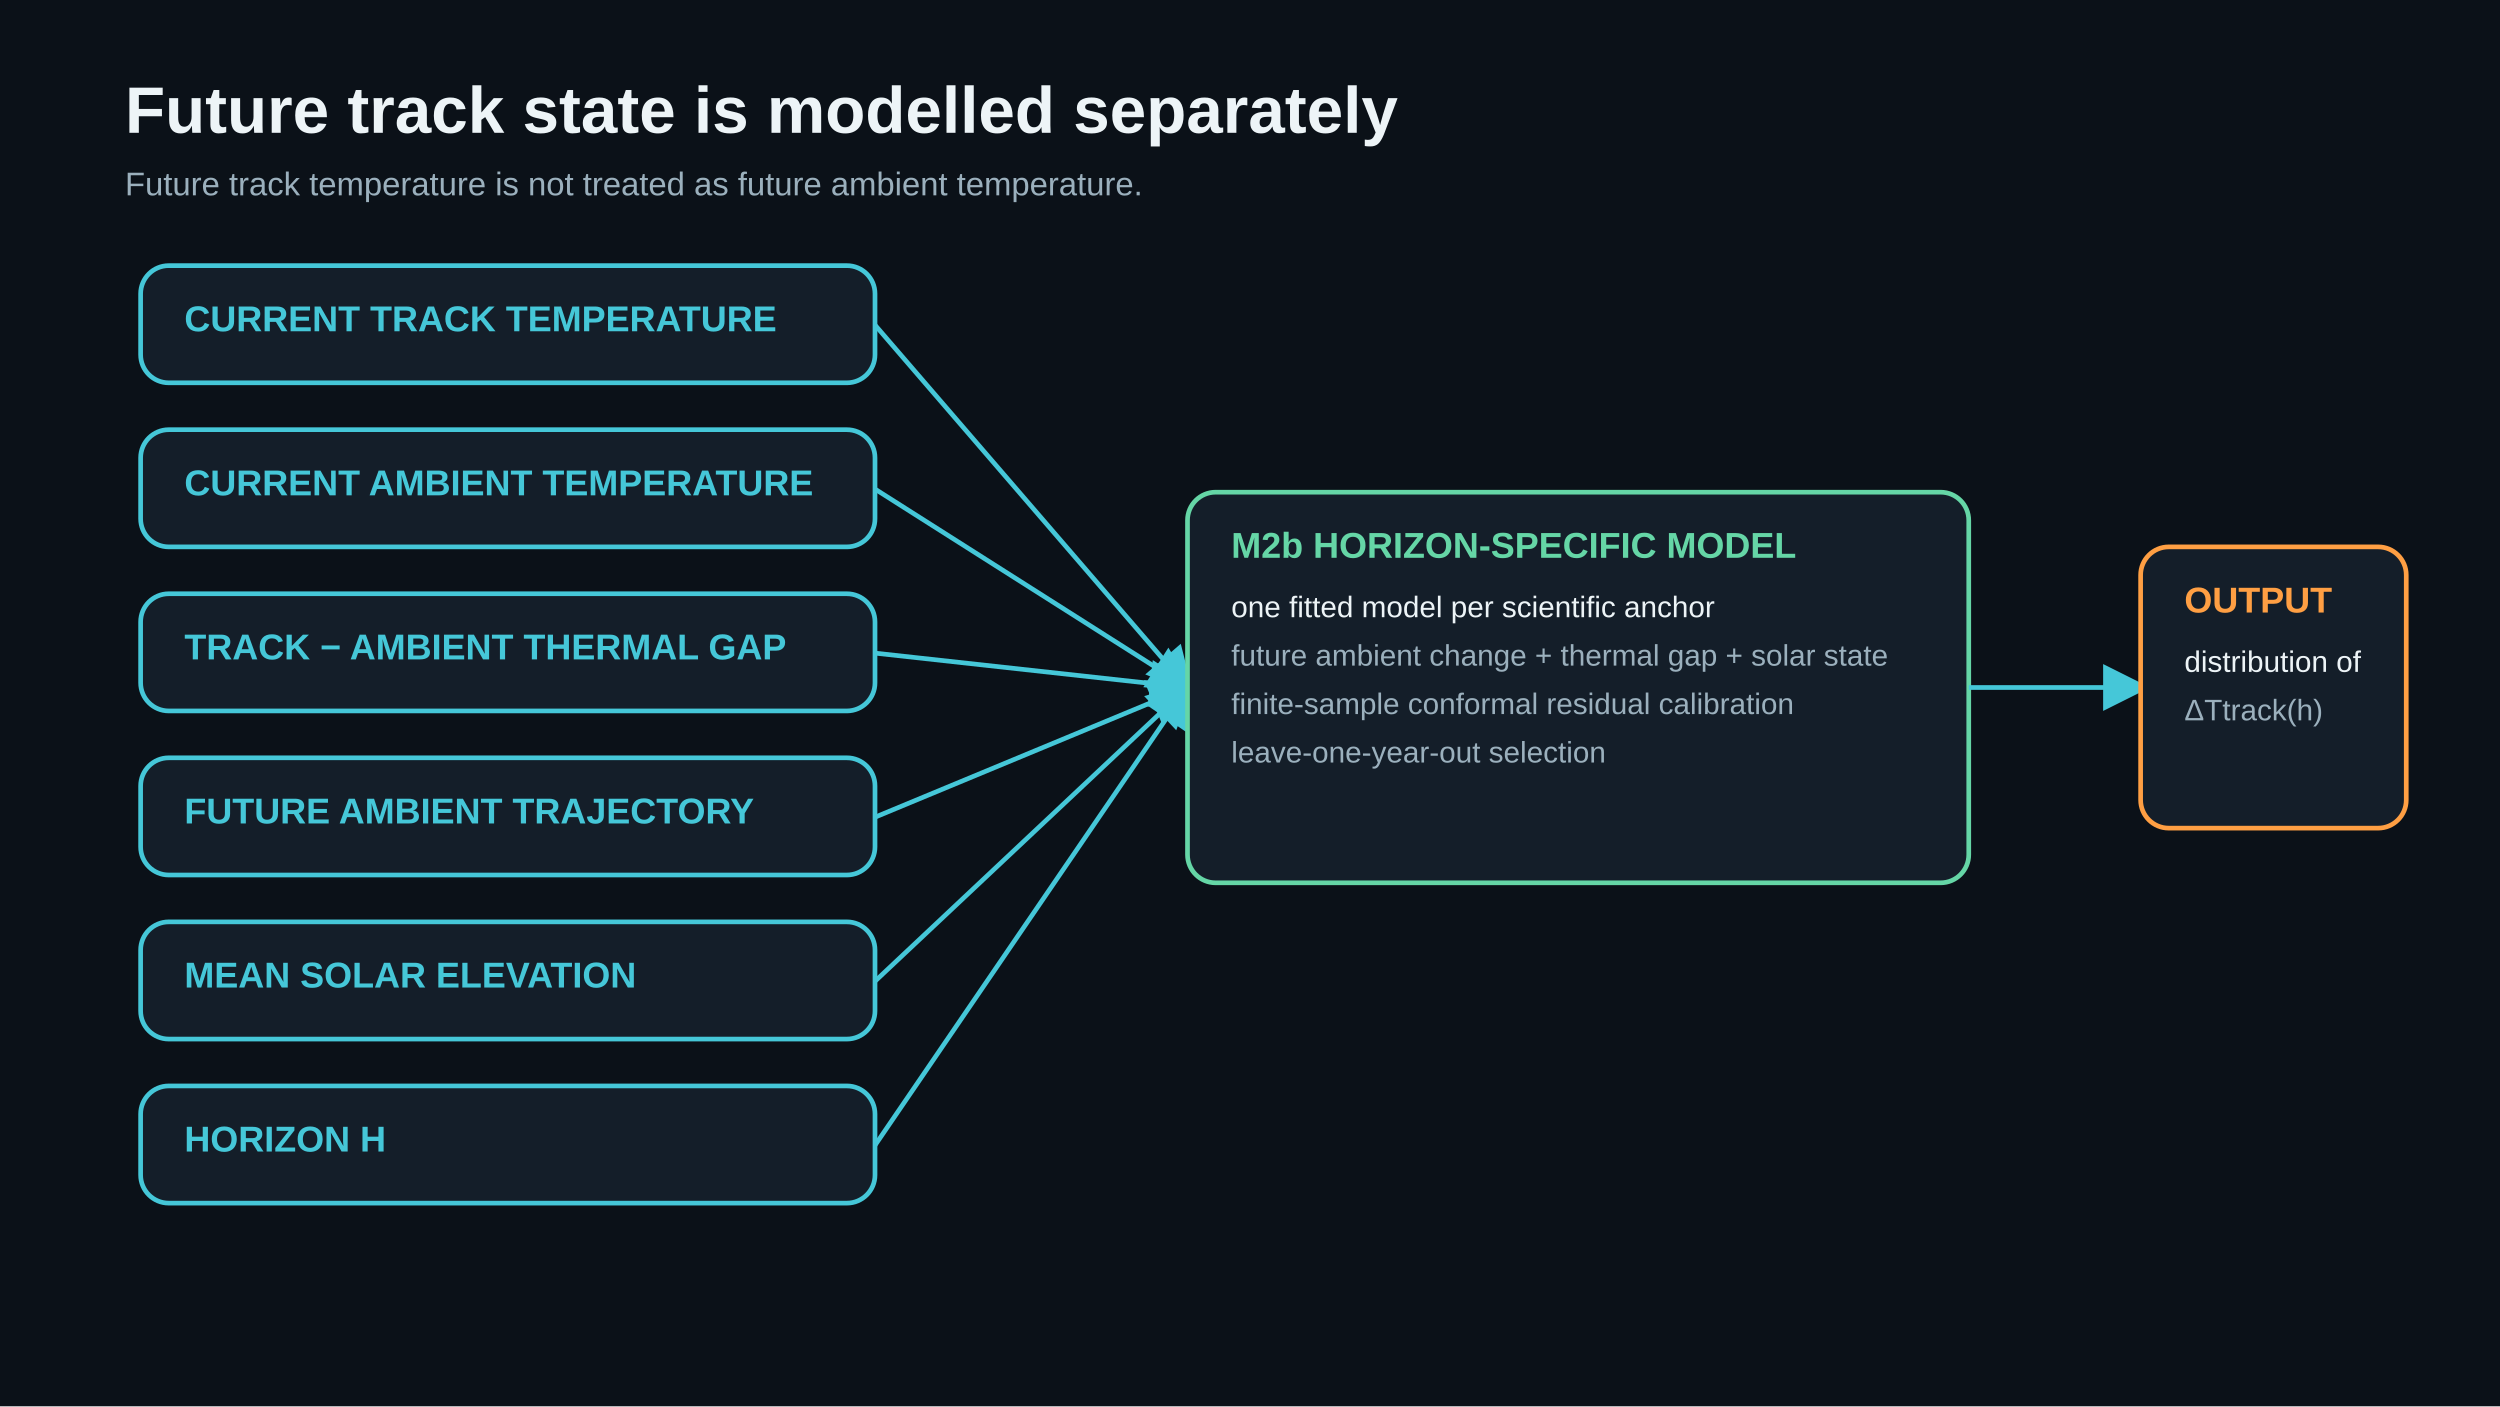
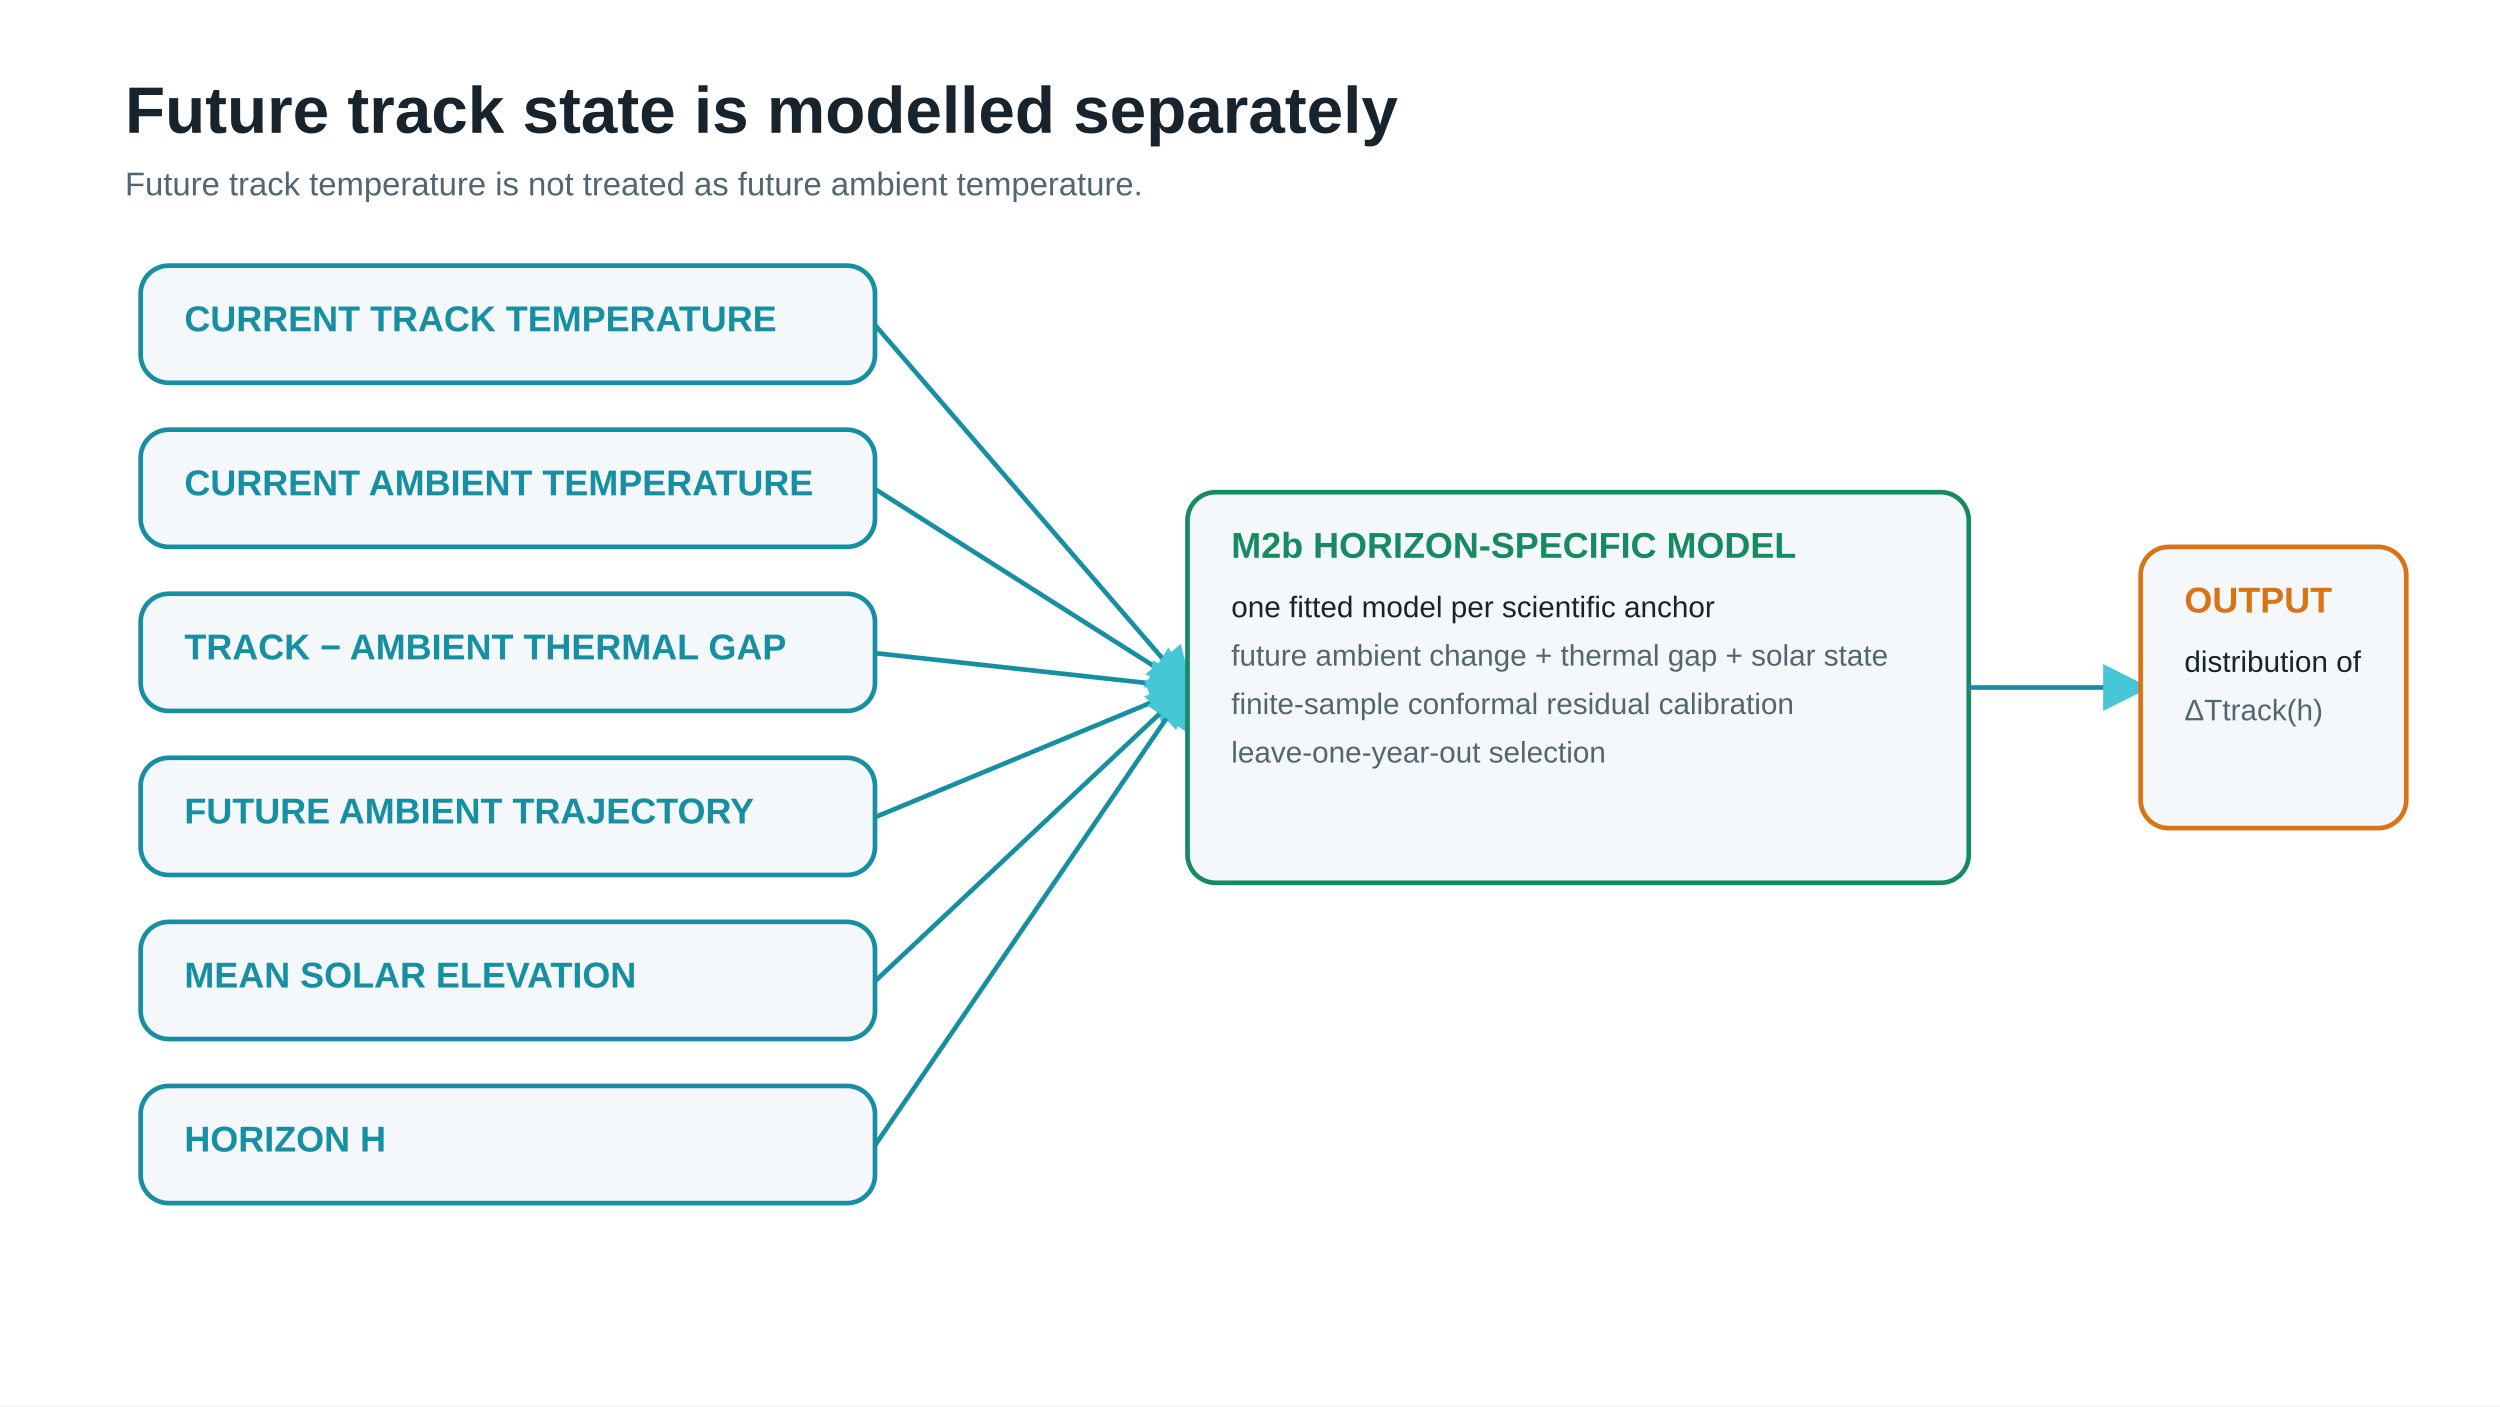
<svg xmlns="http://www.w3.org/2000/svg" width="1600" height="900" viewBox="0 0 1600 900">
  <defs>
    <marker id="a" markerWidth="10" markerHeight="10" refX="8" refY="5" orient="auto">
      <path d="M0,0 L10,5 L0,10 z" fill="#45c7d8" />
    </marker>
  </defs>
-   <rect width="1600" height="900" fill="#0b1118" />
-   <text x="80" y="85" fill="#edf4f7" font-family="Arial" font-size="42" font-weight="700">Future track state is modelled separately</text>
-   <text x="80" y="125" fill="#9bb0bd" font-family="Arial" font-size="21">Future track temperature is not treated as future ambient temperature.</text>
-   <rect x="90" y="170" width="470" height="75" rx="18" fill="#141e29" stroke="#45c7d8" stroke-width="3" />
-   <text x="118" y="212" fill="#45c7d8" font-family="Arial" font-size="23" font-weight="700">CURRENT TRACK TEMPERATURE</text>
-   <text x="118" y="250" fill="#edf4f7" font-family="Arial" font-size="19" />
-   <path d="M560 208 L760 440" stroke="#45c7d8" stroke-width="3" fill="none" marker-end="url(#a)" />
-   <rect x="90" y="275" width="470" height="75" rx="18" fill="#141e29" stroke="#45c7d8" stroke-width="3" />
-   <text x="118" y="317" fill="#45c7d8" font-family="Arial" font-size="23" font-weight="700">CURRENT AMBIENT TEMPERATURE</text>
-   <text x="118" y="355" fill="#edf4f7" font-family="Arial" font-size="19" />
-   <path d="M560 313 L760 440" stroke="#45c7d8" stroke-width="3" fill="none" marker-end="url(#a)" />
-   <rect x="90" y="380" width="470" height="75" rx="18" fill="#141e29" stroke="#45c7d8" stroke-width="3" />
-   <text x="118" y="422" fill="#45c7d8" font-family="Arial" font-size="23" font-weight="700">TRACK − AMBIENT THERMAL GAP</text>
-   <text x="118" y="460" fill="#edf4f7" font-family="Arial" font-size="19" />
-   <path d="M560 418 L760 440" stroke="#45c7d8" stroke-width="3" fill="none" marker-end="url(#a)" />
-   <rect x="90" y="485" width="470" height="75" rx="18" fill="#141e29" stroke="#45c7d8" stroke-width="3" />
-   <text x="118" y="527" fill="#45c7d8" font-family="Arial" font-size="23" font-weight="700">FUTURE AMBIENT TRAJECTORY</text>
-   <text x="118" y="565" fill="#edf4f7" font-family="Arial" font-size="19" />
-   <path d="M560 523 L760 440" stroke="#45c7d8" stroke-width="3" fill="none" marker-end="url(#a)" />
-   <rect x="90" y="590" width="470" height="75" rx="18" fill="#141e29" stroke="#45c7d8" stroke-width="3" />
-   <text x="118" y="632" fill="#45c7d8" font-family="Arial" font-size="23" font-weight="700">MEAN SOLAR ELEVATION</text>
-   <text x="118" y="670" fill="#edf4f7" font-family="Arial" font-size="19" />
-   <path d="M560 628 L760 440" stroke="#45c7d8" stroke-width="3" fill="none" marker-end="url(#a)" />
-   <rect x="90" y="695" width="470" height="75" rx="18" fill="#141e29" stroke="#45c7d8" stroke-width="3" />
-   <text x="118" y="737" fill="#45c7d8" font-family="Arial" font-size="23" font-weight="700">HORIZON H</text>
-   <text x="118" y="775" fill="#edf4f7" font-family="Arial" font-size="19" />
-   <path d="M560 733 L760 440" stroke="#45c7d8" stroke-width="3" fill="none" marker-end="url(#a)" />
-   <rect x="760" y="315" width="500" height="250" rx="18" fill="#141e29" stroke="#65d6a6" stroke-width="3" />
-   <text x="788" y="357" fill="#65d6a6" font-family="Arial" font-size="23" font-weight="700">M2b HORIZON-SPECIFIC MODEL</text>
-   <text x="788" y="395" fill="#edf4f7" font-family="Arial" font-size="19">one fitted model per scientific anchor</text>
-   <text x="788" y="426" fill="#9bb0bd" font-family="Arial" font-size="19">future ambient change + thermal gap + solar state</text>
-   <text x="788" y="457" fill="#9bb0bd" font-family="Arial" font-size="19">finite-sample conformal residual calibration</text>
-   <text x="788" y="488" fill="#9bb0bd" font-family="Arial" font-size="19">leave-one-year-out selection</text>
-   <path d="M1260 440 L1370 440" stroke="#45c7d8" stroke-width="3" fill="none" marker-end="url(#a)" />
-   <rect x="1370" y="350" width="170" height="180" rx="18" fill="#141e29" stroke="#ff9f43" stroke-width="3" />
-   <text x="1398" y="392" fill="#ff9f43" font-family="Arial" font-size="23" font-weight="700">OUTPUT</text>
-   <text x="1398" y="430" fill="#edf4f7" font-family="Arial" font-size="19">distribution of</text>
-   <text x="1398" y="461" fill="#9bb0bd" font-family="Arial" font-size="19">ΔTtrack(h)</text>
+   <rect width="1600" height="900" fill="#ffffff" />
+   <text x="80" y="85" fill="#17232d" font-family="Arial" font-size="42" font-weight="700">Future track state is modelled separately</text>
+   <text x="80" y="125" fill="#526672" font-family="Arial" font-size="21">Future track temperature is not treated as future ambient temperature.</text>
+   <rect x="90" y="170" width="470" height="75" rx="18" fill="#f5f8fa" stroke="#168fa3" stroke-width="3" />
+   <text x="118" y="212" fill="#168fa3" font-family="Arial" font-size="23" font-weight="700">CURRENT TRACK TEMPERATURE</text>
+   <text x="118" y="250" fill="#17232d" font-family="Arial" font-size="19" />
+   <path d="M560 208 L760 440" stroke="#168fa3" stroke-width="3" fill="none" marker-end="url(#a)" />
+   <rect x="90" y="275" width="470" height="75" rx="18" fill="#f5f8fa" stroke="#168fa3" stroke-width="3" />
+   <text x="118" y="317" fill="#168fa3" font-family="Arial" font-size="23" font-weight="700">CURRENT AMBIENT TEMPERATURE</text>
+   <text x="118" y="355" fill="#17232d" font-family="Arial" font-size="19" />
+   <path d="M560 313 L760 440" stroke="#168fa3" stroke-width="3" fill="none" marker-end="url(#a)" />
+   <rect x="90" y="380" width="470" height="75" rx="18" fill="#f5f8fa" stroke="#168fa3" stroke-width="3" />
+   <text x="118" y="422" fill="#168fa3" font-family="Arial" font-size="23" font-weight="700">TRACK − AMBIENT THERMAL GAP</text>
+   <text x="118" y="460" fill="#17232d" font-family="Arial" font-size="19" />
+   <path d="M560 418 L760 440" stroke="#168fa3" stroke-width="3" fill="none" marker-end="url(#a)" />
+   <rect x="90" y="485" width="470" height="75" rx="18" fill="#f5f8fa" stroke="#168fa3" stroke-width="3" />
+   <text x="118" y="527" fill="#168fa3" font-family="Arial" font-size="23" font-weight="700">FUTURE AMBIENT TRAJECTORY</text>
+   <text x="118" y="565" fill="#17232d" font-family="Arial" font-size="19" />
+   <path d="M560 523 L760 440" stroke="#168fa3" stroke-width="3" fill="none" marker-end="url(#a)" />
+   <rect x="90" y="590" width="470" height="75" rx="18" fill="#f5f8fa" stroke="#168fa3" stroke-width="3" />
+   <text x="118" y="632" fill="#168fa3" font-family="Arial" font-size="23" font-weight="700">MEAN SOLAR ELEVATION</text>
+   <text x="118" y="670" fill="#17232d" font-family="Arial" font-size="19" />
+   <path d="M560 628 L760 440" stroke="#168fa3" stroke-width="3" fill="none" marker-end="url(#a)" />
+   <rect x="90" y="695" width="470" height="75" rx="18" fill="#f5f8fa" stroke="#168fa3" stroke-width="3" />
+   <text x="118" y="737" fill="#168fa3" font-family="Arial" font-size="23" font-weight="700">HORIZON H</text>
+   <text x="118" y="775" fill="#17232d" font-family="Arial" font-size="19" />
+   <path d="M560 733 L760 440" stroke="#168fa3" stroke-width="3" fill="none" marker-end="url(#a)" />
+   <rect x="760" y="315" width="500" height="250" rx="18" fill="#f5f8fa" stroke="#168a62" stroke-width="3" />
+   <text x="788" y="357" fill="#168a62" font-family="Arial" font-size="23" font-weight="700">M2b HORIZON-SPECIFIC MODEL</text>
+   <text x="788" y="395" fill="#17232d" font-family="Arial" font-size="19">one fitted model per scientific anchor</text>
+   <text x="788" y="426" fill="#526672" font-family="Arial" font-size="19">future ambient change + thermal gap + solar state</text>
+   <text x="788" y="457" fill="#526672" font-family="Arial" font-size="19">finite-sample conformal residual calibration</text>
+   <text x="788" y="488" fill="#526672" font-family="Arial" font-size="19">leave-one-year-out selection</text>
+   <path d="M1260 440 L1370 440" stroke="#168fa3" stroke-width="3" fill="none" marker-end="url(#a)" />
+   <rect x="1370" y="350" width="170" height="180" rx="18" fill="#f5f8fa" stroke="#d87316" stroke-width="3" />
+   <text x="1398" y="392" fill="#d87316" font-family="Arial" font-size="23" font-weight="700">OUTPUT</text>
+   <text x="1398" y="430" fill="#17232d" font-family="Arial" font-size="19">distribution of</text>
+   <text x="1398" y="461" fill="#526672" font-family="Arial" font-size="19">ΔTtrack(h)</text>
</svg>
